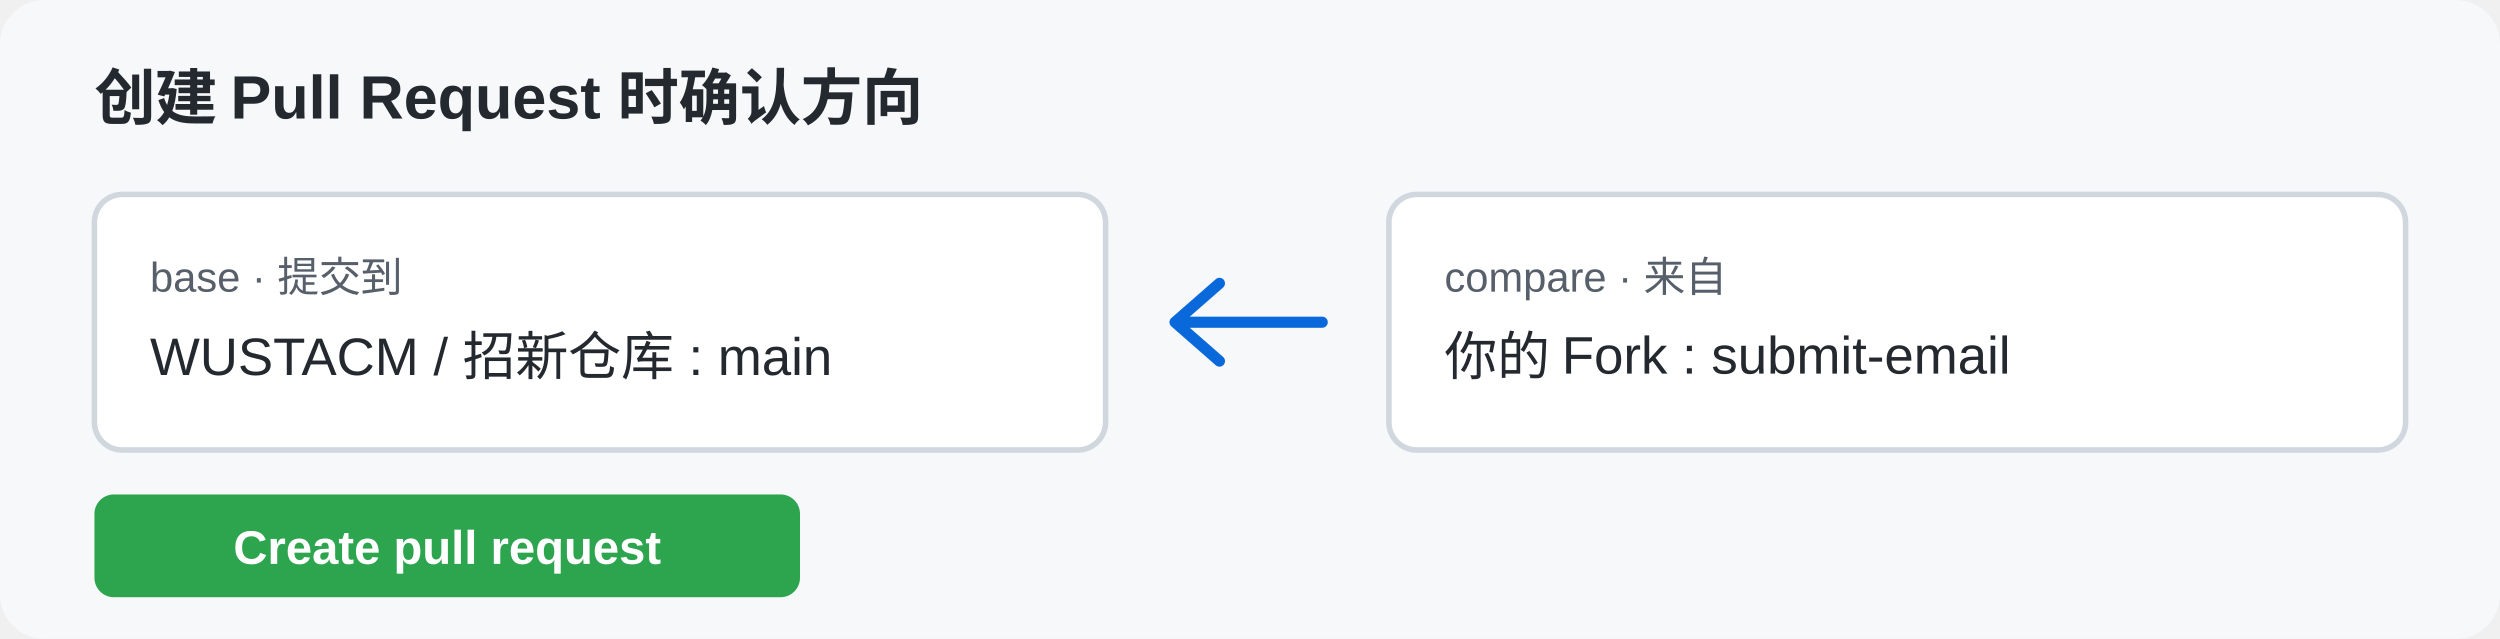
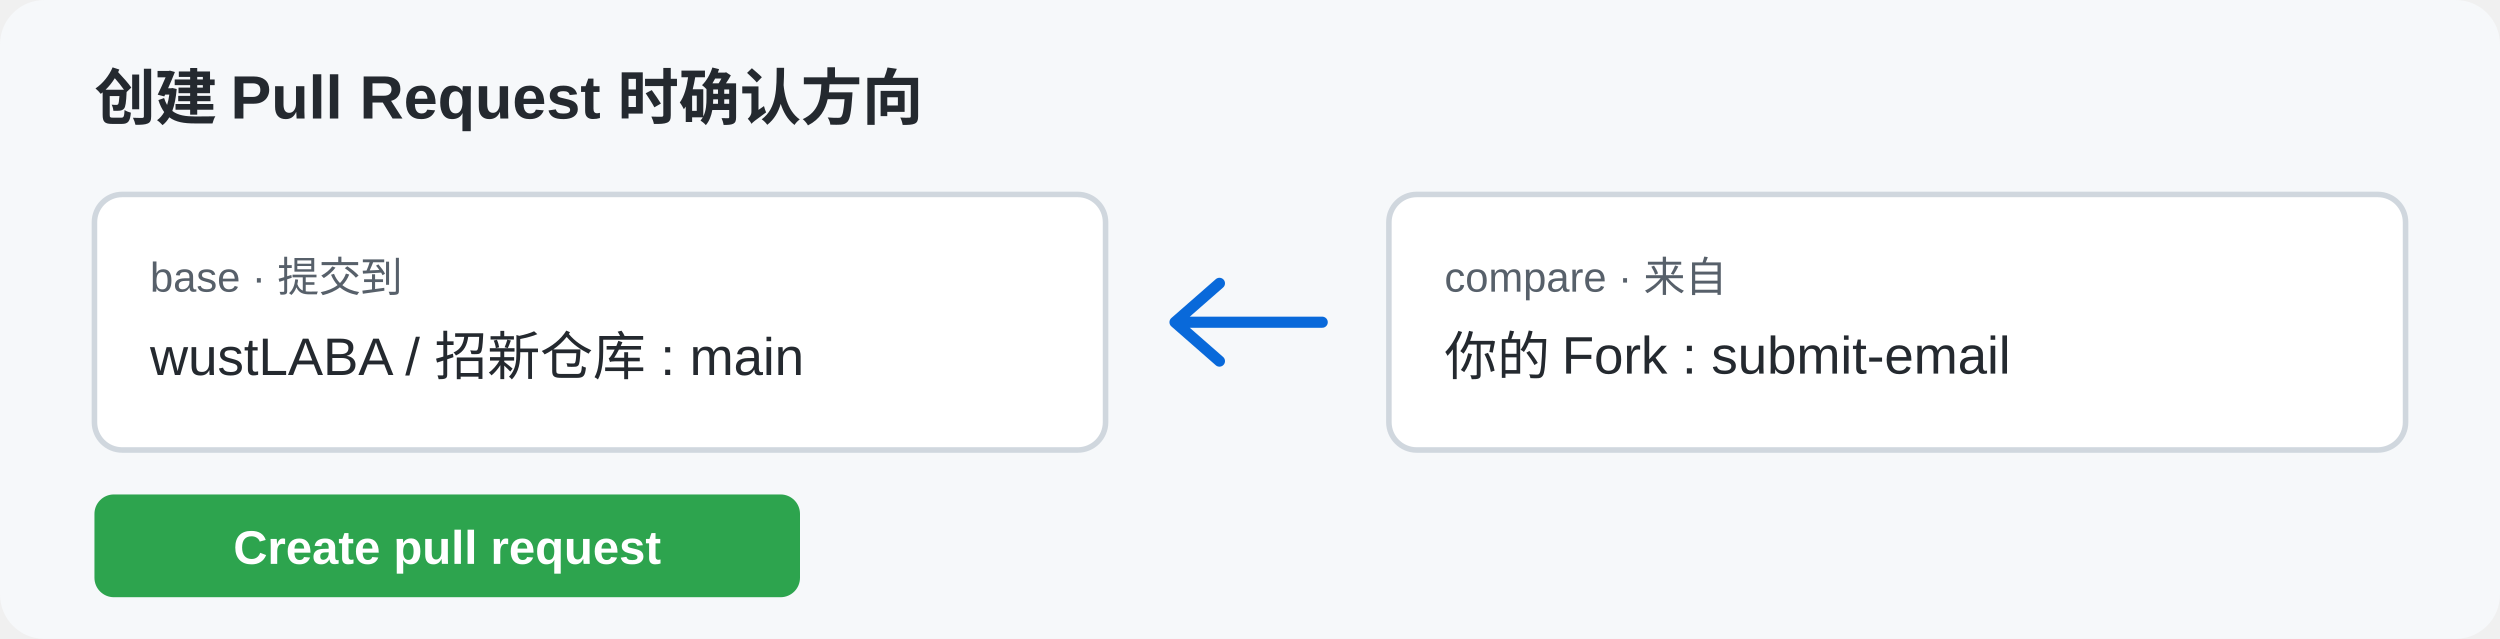
<svg xmlns="http://www.w3.org/2000/svg" width="900" height="230" viewBox="0 0 900 230" role="img" aria-labelledby="title desc">
  <rect width="900" height="230" rx="16" fill="#f6f8fa" />
  <text x="34" y="43" font-family="Arial, sans-serif" font-size="22" font-weight="bold" fill="#24292f">创建 Pull Request 时确认方向</text>
  <rect x="34" y="70" width="364" height="92" rx="10" fill="#ffffff" stroke="#d0d7de" stroke-width="2" />
  <text x="54" y="105" font-family="Arial, sans-serif" font-size="15" fill="#57606a">base · 提交到</text>
-   <text x="54" y="135" font-family="Arial, sans-serif" font-size="19" fill="#24292f">WUSTACM / 招新仓库 : main</text>
+   <text x="54" y="135" font-family="Arial, sans-serif" font-size="19" fill="#24292f">wustLABA / 招新仓库 : main</text>
  <path d="M476 116H423m16-14-16 14 16 14" fill="none" stroke="#0969da" stroke-width="4" stroke-linecap="round" stroke-linejoin="round" />
  <rect x="500" y="70" width="366" height="92" rx="10" fill="#ffffff" stroke="#d0d7de" stroke-width="2" />
  <text x="520" y="105" font-family="Arial, sans-serif" font-size="15" fill="#57606a">compare · 来自</text>
  <text x="520" y="135" font-family="Arial, sans-serif" font-size="19" fill="#24292f">你的 Fork : submit-email</text>
  <rect x="34" y="178" width="254" height="37" rx="7" fill="#2da44e" />
  <text x="161" y="203" text-anchor="middle" font-family="Arial, sans-serif" font-size="17" font-weight="bold" fill="#ffffff">Create pull request</text>
</svg>
